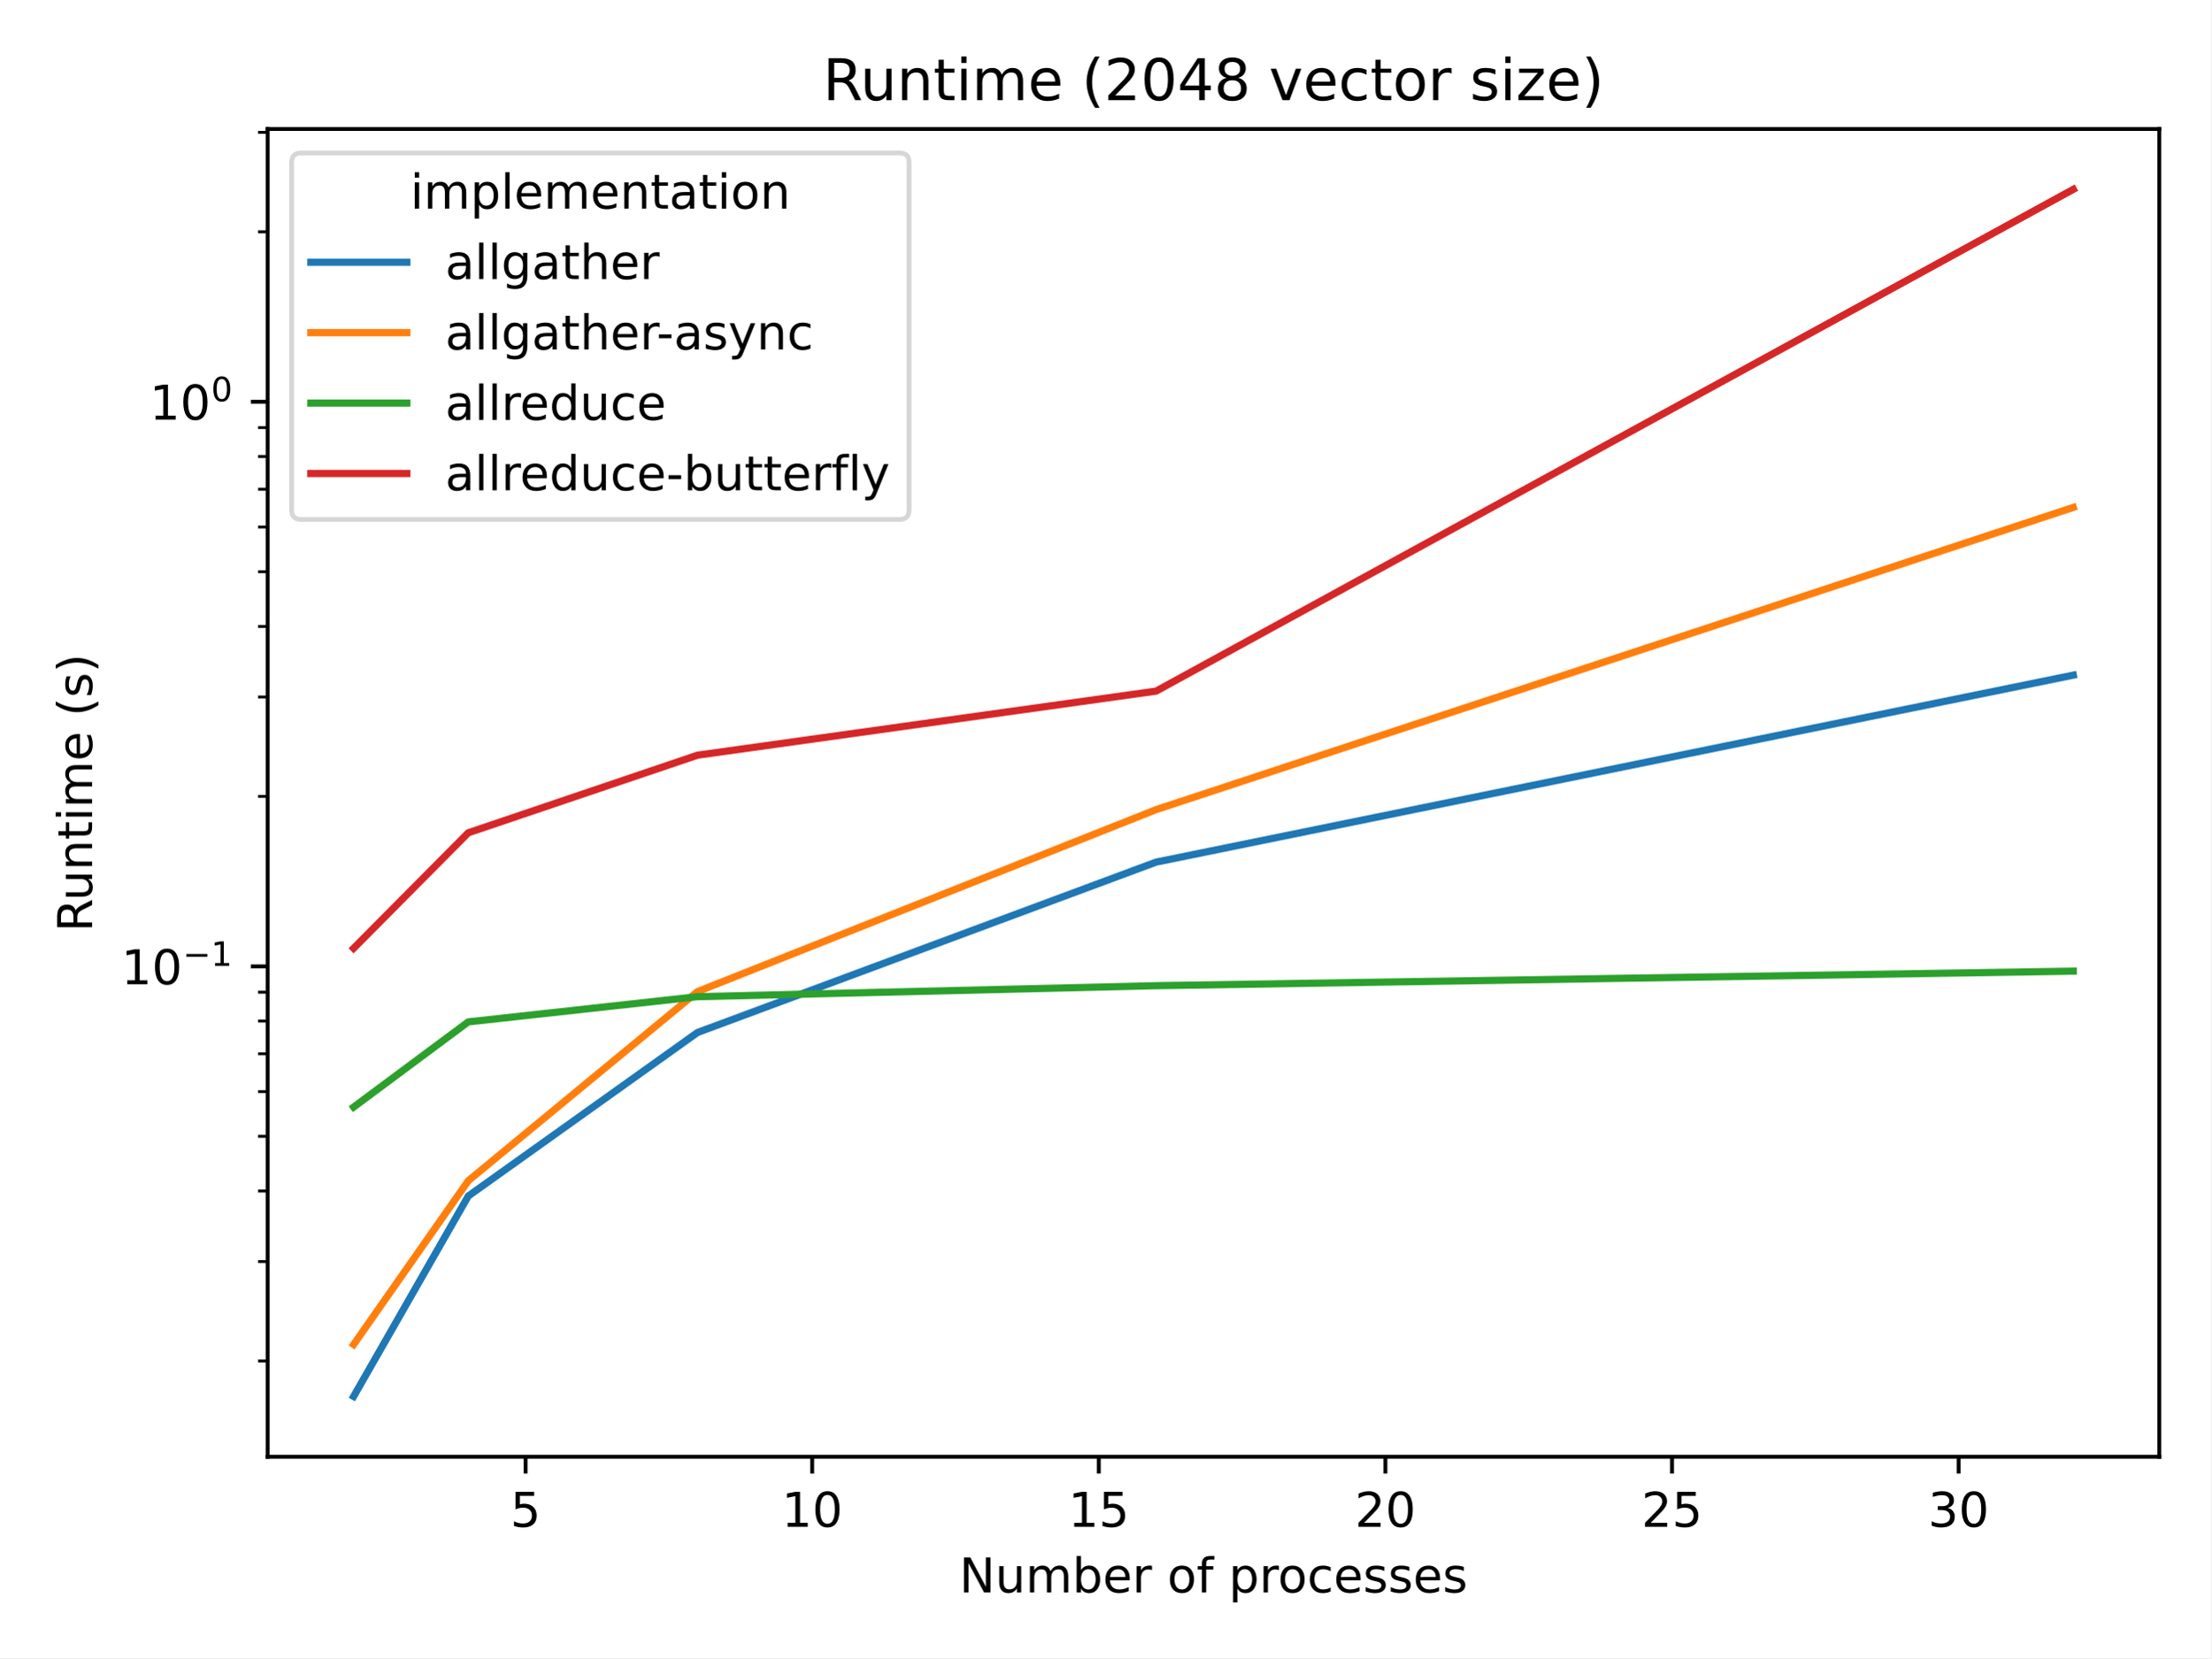
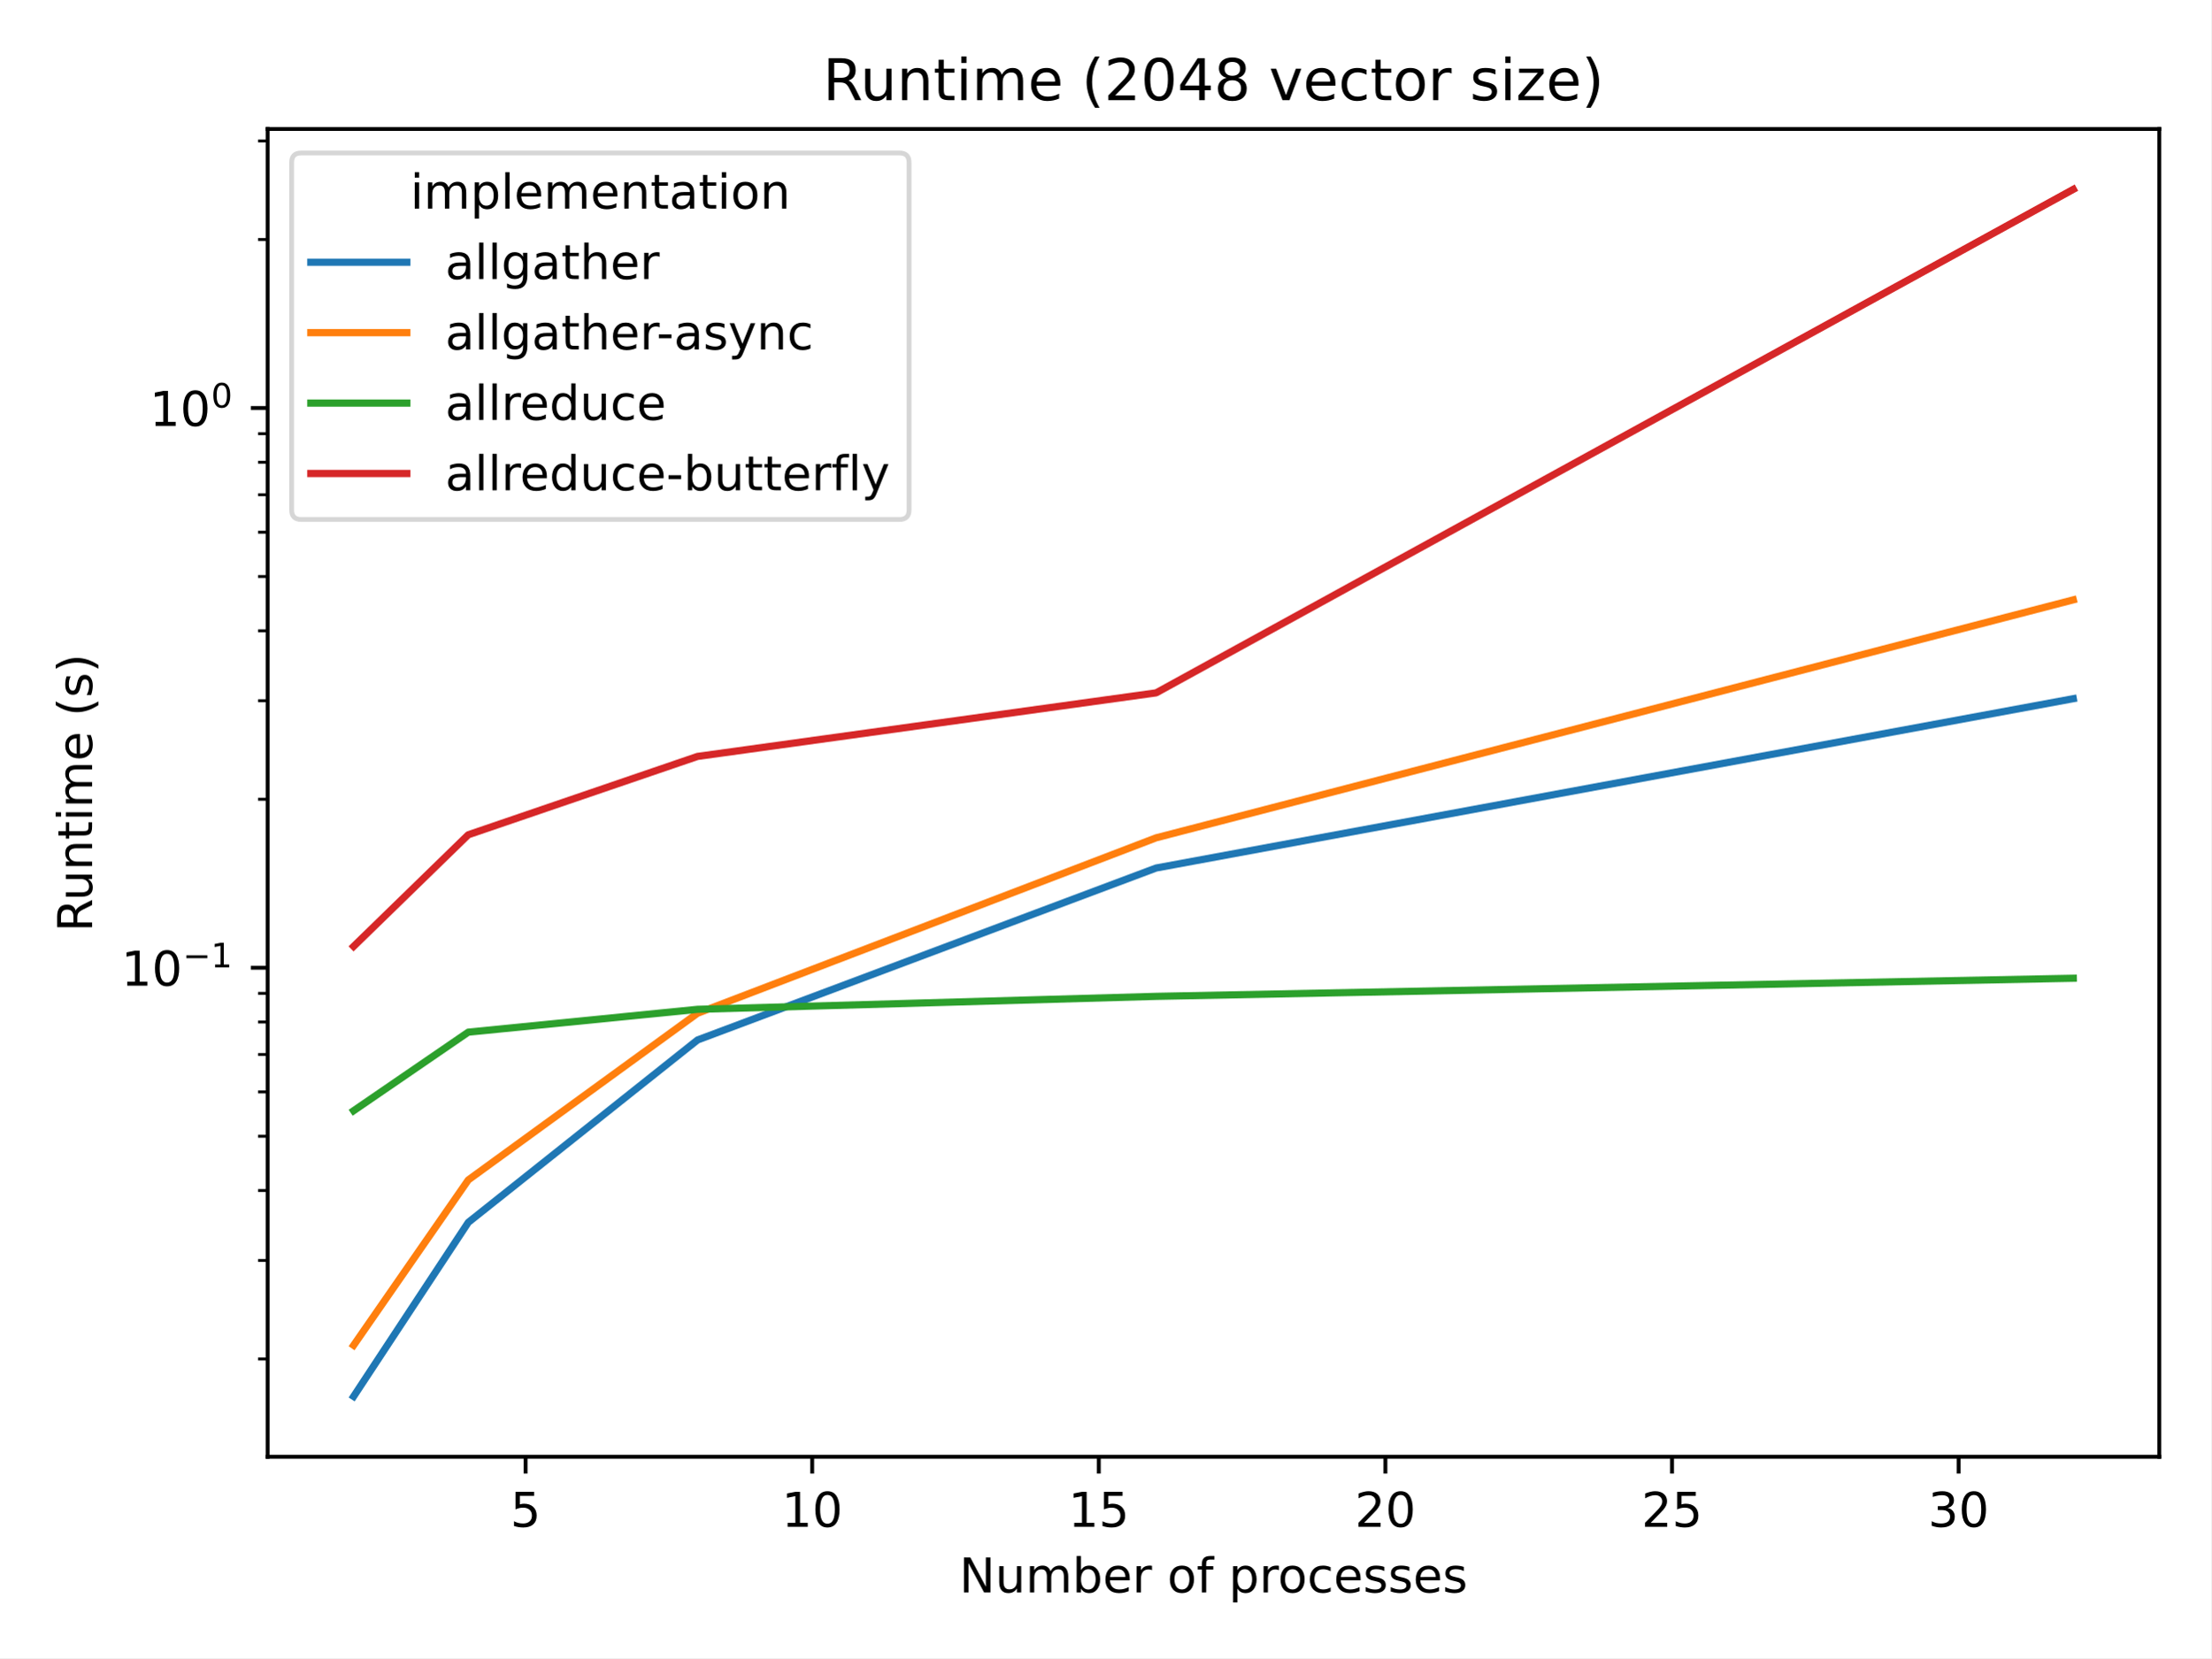
<svg xmlns="http://www.w3.org/2000/svg" xmlns:xlink="http://www.w3.org/1999/xlink" height="345.6pt" version="1.1" viewBox="0 0 460.8 345.6" width="460.8pt">
  <defs>
    <style type="text/css">*{stroke-linecap:butt;stroke-linejoin:round;}</style>
  </defs>
  <g id="figure_1">
    <g id="patch_1">
      <path d="M 0 345.6  L 460.8 345.6  L 460.8 0  L 0 0  z " style="fill:#ffffff;" />
    </g>
    <g id="axes_1">
      <g id="patch_2">
        <path d="M 55.772 303.64  L 450 303.64  L 450 26.88  L 55.772 26.88  z " style="fill:#ffffff;" />
      </g>
      <g id="matplotlib.axis_1">
        <g id="xtick_1">
          <g id="line2d_1">
            <defs>
-               <path d="M 0 0  L 0 3.5  " id="m39474fe42f" style="stroke:#000000;stroke-width:0.8;" />
-             </defs>
-             <g>
-               <use style="stroke:#000000;stroke-width:0.8;" x="109.53" xlink:href="#m39474fe42f" y="303.64" />
+               <path d="M 0 0  L 0 3.5  " id="m8caa2a3f67" style="stroke:#000000;stroke-width:0.8;" />
+             </defs>
+             <g>
+               <use style="stroke:#000000;stroke-width:0.8;" x="109.53" xlink:href="#m8caa2a3f67" y="303.64" />
            </g>
          </g>
          <g id="text_1">
            <g transform="translate(106.3492 318.2384)scale(0.1 -0.1)">
              <defs>
                <path d="M 691 4666  L 3169 4666  L 3169 4134  L 1269 4134  L 1269 2991  Q 1406 3038 1543 3061  Q 1681 3084 1819 3084  Q 2600 3084 3056 2656  Q 3513 2228 3513 1497  Q 3513 744 3044 326  Q 2575 -91 1722 -91  Q 1428 -91 1123 -41  Q 819 9 494 109  L 494 744  Q 775 591 1075 516  Q 1375 441 1709 441  Q 2250 441 2565 725  Q 2881 1009 2881 1497  Q 2881 1984 2565 2268  Q 2250 2553 1709 2553  Q 1456 2553 1204 2497  Q 953 2441 691 2322  L 691 4666  z " id="DejaVuSans-35" transform="scale(0.015625)" />
              </defs>
              <use xlink:href="#DejaVuSans-35" />
            </g>
          </g>
        </g>
        <g id="xtick_2">
          <g id="line2d_2">
            <g>
-               <use style="stroke:#000000;stroke-width:0.8;" x="169.262" xlink:href="#m39474fe42f" y="303.64" />
+               <use style="stroke:#000000;stroke-width:0.8;" x="169.262" xlink:href="#m8caa2a3f67" y="303.64" />
            </g>
          </g>
          <g id="text_2">
            <g transform="translate(162.8994 318.2384)scale(0.1 -0.1)">
              <defs>
                <path d="M 794 531  L 1825 531  L 1825 4091  L 703 3866  L 703 4441  L 1819 4666  L 2450 4666  L 2450 531  L 3481 531  L 3481 0  L 794 0  L 794 531  z " id="DejaVuSans-31" transform="scale(0.015625)" />
                <path d="M 2034 4250  Q 1547 4250 1301 3770  Q 1056 3291 1056 2328  Q 1056 1369 1301 889  Q 1547 409 2034 409  Q 2525 409 2770 889  Q 3016 1369 3016 2328  Q 3016 3291 2770 3770  Q 2525 4250 2034 4250  z M 2034 4750  Q 2819 4750 3233 4129  Q 3647 3509 3647 2328  Q 3647 1150 3233 529  Q 2819 -91 2034 -91  Q 1250 -91 836 529  Q 422 1150 422 2328  Q 422 3509 836 4129  Q 1250 4750 2034 4750  z " id="DejaVuSans-30" transform="scale(0.015625)" />
              </defs>
              <use xlink:href="#DejaVuSans-31" />
              <use x="63.623" xlink:href="#DejaVuSans-30" />
            </g>
          </g>
        </g>
        <g id="xtick_3">
          <g id="line2d_3">
            <g>
-               <use style="stroke:#000000;stroke-width:0.8;" x="228.993" xlink:href="#m39474fe42f" y="303.64" />
+               <use style="stroke:#000000;stroke-width:0.8;" x="228.993" xlink:href="#m8caa2a3f67" y="303.64" />
            </g>
          </g>
          <g id="text_3">
            <g transform="translate(222.6309 318.2384)scale(0.1 -0.1)">
              <use xlink:href="#DejaVuSans-31" />
              <use x="63.623" xlink:href="#DejaVuSans-35" />
            </g>
          </g>
        </g>
        <g id="xtick_4">
          <g id="line2d_4">
            <g>
-               <use style="stroke:#000000;stroke-width:0.8;" x="288.725" xlink:href="#m39474fe42f" y="303.64" />
+               <use style="stroke:#000000;stroke-width:0.8;" x="288.725" xlink:href="#m8caa2a3f67" y="303.64" />
            </g>
          </g>
          <g id="text_4">
            <g transform="translate(282.3624 318.2384)scale(0.1 -0.1)">
              <defs>
                <path d="M 1228 531  L 3431 531  L 3431 0  L 469 0  L 469 531  Q 828 903 1448 1529  Q 2069 2156 2228 2338  Q 2531 2678 2651 2914  Q 2772 3150 2772 3378  Q 2772 3750 2511 3984  Q 2250 4219 1831 4219  Q 1534 4219 1204 4116  Q 875 4013 500 3803  L 500 4441  Q 881 4594 1212 4672  Q 1544 4750 1819 4750  Q 2544 4750 2975 4387  Q 3406 4025 3406 3419  Q 3406 3131 3298 2873  Q 3191 2616 2906 2266  Q 2828 2175 2409 1742  Q 1991 1309 1228 531  z " id="DejaVuSans-32" transform="scale(0.015625)" />
              </defs>
              <use xlink:href="#DejaVuSans-32" />
              <use x="63.623" xlink:href="#DejaVuSans-30" />
            </g>
          </g>
        </g>
        <g id="xtick_5">
          <g id="line2d_5">
            <g>
-               <use style="stroke:#000000;stroke-width:0.8;" x="348.456" xlink:href="#m39474fe42f" y="303.64" />
+               <use style="stroke:#000000;stroke-width:0.8;" x="348.456" xlink:href="#m8caa2a3f67" y="303.64" />
            </g>
          </g>
          <g id="text_5">
            <g transform="translate(342.0939 318.2384)scale(0.1 -0.1)">
              <use xlink:href="#DejaVuSans-32" />
              <use x="63.623" xlink:href="#DejaVuSans-35" />
            </g>
          </g>
        </g>
        <g id="xtick_6">
          <g id="line2d_6">
            <g>
-               <use style="stroke:#000000;stroke-width:0.8;" x="408.188" xlink:href="#m39474fe42f" y="303.64" />
+               <use style="stroke:#000000;stroke-width:0.8;" x="408.188" xlink:href="#m8caa2a3f67" y="303.64" />
            </g>
          </g>
          <g id="text_6">
            <g transform="translate(401.8254 318.2384)scale(0.1 -0.1)">
              <defs>
                <path d="M 2597 2516  Q 3050 2419 3304 2112  Q 3559 1806 3559 1356  Q 3559 666 3084 287  Q 2609 -91 1734 -91  Q 1441 -91 1130 -33  Q 819 25 488 141  L 488 750  Q 750 597 1062 519  Q 1375 441 1716 441  Q 2309 441 2620 675  Q 2931 909 2931 1356  Q 2931 1769 2642 2001  Q 2353 2234 1838 2234  L 1294 2234  L 1294 2753  L 1863 2753  Q 2328 2753 2575 2939  Q 2822 3125 2822 3475  Q 2822 3834 2567 4026  Q 2313 4219 1838 4219  Q 1578 4219 1281 4162  Q 984 4106 628 3988  L 628 4550  Q 988 4650 1302 4700  Q 1616 4750 1894 4750  Q 2613 4750 3031 4423  Q 3450 4097 3450 3541  Q 3450 3153 3228 2886  Q 3006 2619 2597 2516  z " id="DejaVuSans-33" transform="scale(0.015625)" />
              </defs>
              <use xlink:href="#DejaVuSans-33" />
              <use x="63.623" xlink:href="#DejaVuSans-30" />
            </g>
          </g>
        </g>
        <g id="text_7">
          <g transform="translate(199.9095 331.9166)scale(0.1 -0.1)">
            <defs>
              <path d="M 628 4666  L 1478 4666  L 3547 763  L 3547 4666  L 4159 4666  L 4159 0  L 3309 0  L 1241 3903  L 1241 0  L 628 0  L 628 4666  z " id="DejaVuSans-4e" transform="scale(0.015625)" />
              <path d="M 544 1381  L 544 3500  L 1119 3500  L 1119 1403  Q 1119 906 1312 657  Q 1506 409 1894 409  Q 2359 409 2629 706  Q 2900 1003 2900 1516  L 2900 3500  L 3475 3500  L 3475 0  L 2900 0  L 2900 538  Q 2691 219 2414 64  Q 2138 -91 1772 -91  Q 1169 -91 856 284  Q 544 659 544 1381  z M 1991 3584  L 1991 3584  z " id="DejaVuSans-75" transform="scale(0.015625)" />
              <path d="M 3328 2828  Q 3544 3216 3844 3400  Q 4144 3584 4550 3584  Q 5097 3584 5394 3201  Q 5691 2819 5691 2113  L 5691 0  L 5113 0  L 5113 2094  Q 5113 2597 4934 2840  Q 4756 3084 4391 3084  Q 3944 3084 3684 2787  Q 3425 2491 3425 1978  L 3425 0  L 2847 0  L 2847 2094  Q 2847 2600 2669 2842  Q 2491 3084 2119 3084  Q 1678 3084 1418 2786  Q 1159 2488 1159 1978  L 1159 0  L 581 0  L 581 3500  L 1159 3500  L 1159 2956  Q 1356 3278 1631 3431  Q 1906 3584 2284 3584  Q 2666 3584 2933 3390  Q 3200 3197 3328 2828  z " id="DejaVuSans-6d" transform="scale(0.015625)" />
              <path d="M 3116 1747  Q 3116 2381 2855 2742  Q 2594 3103 2138 3103  Q 1681 3103 1420 2742  Q 1159 2381 1159 1747  Q 1159 1113 1420 752  Q 1681 391 2138 391  Q 2594 391 2855 752  Q 3116 1113 3116 1747  z M 1159 2969  Q 1341 3281 1617 3432  Q 1894 3584 2278 3584  Q 2916 3584 3314 3078  Q 3713 2572 3713 1747  Q 3713 922 3314 415  Q 2916 -91 2278 -91  Q 1894 -91 1617 61  Q 1341 213 1159 525  L 1159 0  L 581 0  L 581 4863  L 1159 4863  L 1159 2969  z " id="DejaVuSans-62" transform="scale(0.015625)" />
              <path d="M 3597 1894  L 3597 1613  L 953 1613  Q 991 1019 1311 708  Q 1631 397 2203 397  Q 2534 397 2845 478  Q 3156 559 3463 722  L 3463 178  Q 3153 47 2828 -22  Q 2503 -91 2169 -91  Q 1331 -91 842 396  Q 353 884 353 1716  Q 353 2575 817 3079  Q 1281 3584 2069 3584  Q 2775 3584 3186 3129  Q 3597 2675 3597 1894  z M 3022 2063  Q 3016 2534 2758 2815  Q 2500 3097 2075 3097  Q 1594 3097 1305 2825  Q 1016 2553 972 2059  L 3022 2063  z " id="DejaVuSans-65" transform="scale(0.015625)" />
              <path d="M 2631 2963  Q 2534 3019 2420 3045  Q 2306 3072 2169 3072  Q 1681 3072 1420 2755  Q 1159 2438 1159 1844  L 1159 0  L 581 0  L 581 3500  L 1159 3500  L 1159 2956  Q 1341 3275 1631 3429  Q 1922 3584 2338 3584  Q 2397 3584 2469 3576  Q 2541 3569 2628 3553  L 2631 2963  z " id="DejaVuSans-72" transform="scale(0.015625)" />
              <path id="DejaVuSans-20" transform="scale(0.015625)" />
              <path d="M 1959 3097  Q 1497 3097 1228 2736  Q 959 2375 959 1747  Q 959 1119 1226 758  Q 1494 397 1959 397  Q 2419 397 2687 759  Q 2956 1122 2956 1747  Q 2956 2369 2687 2733  Q 2419 3097 1959 3097  z M 1959 3584  Q 2709 3584 3137 3096  Q 3566 2609 3566 1747  Q 3566 888 3137 398  Q 2709 -91 1959 -91  Q 1206 -91 779 398  Q 353 888 353 1747  Q 353 2609 779 3096  Q 1206 3584 1959 3584  z " id="DejaVuSans-6f" transform="scale(0.015625)" />
              <path d="M 2375 4863  L 2375 4384  L 1825 4384  Q 1516 4384 1395 4259  Q 1275 4134 1275 3809  L 1275 3500  L 2222 3500  L 2222 3053  L 1275 3053  L 1275 0  L 697 0  L 697 3053  L 147 3053  L 147 3500  L 697 3500  L 697 3744  Q 697 4328 969 4595  Q 1241 4863 1831 4863  L 2375 4863  z " id="DejaVuSans-66" transform="scale(0.015625)" />
              <path d="M 1159 525  L 1159 -1331  L 581 -1331  L 581 3500  L 1159 3500  L 1159 2969  Q 1341 3281 1617 3432  Q 1894 3584 2278 3584  Q 2916 3584 3314 3078  Q 3713 2572 3713 1747  Q 3713 922 3314 415  Q 2916 -91 2278 -91  Q 1894 -91 1617 61  Q 1341 213 1159 525  z M 3116 1747  Q 3116 2381 2855 2742  Q 2594 3103 2138 3103  Q 1681 3103 1420 2742  Q 1159 2381 1159 1747  Q 1159 1113 1420 752  Q 1681 391 2138 391  Q 2594 391 2855 752  Q 3116 1113 3116 1747  z " id="DejaVuSans-70" transform="scale(0.015625)" />
              <path d="M 3122 3366  L 3122 2828  Q 2878 2963 2633 3030  Q 2388 3097 2138 3097  Q 1578 3097 1268 2742  Q 959 2388 959 1747  Q 959 1106 1268 751  Q 1578 397 2138 397  Q 2388 397 2633 464  Q 2878 531 3122 666  L 3122 134  Q 2881 22 2623 -34  Q 2366 -91 2075 -91  Q 1284 -91 818 406  Q 353 903 353 1747  Q 353 2603 823 3093  Q 1294 3584 2113 3584  Q 2378 3584 2631 3529  Q 2884 3475 3122 3366  z " id="DejaVuSans-63" transform="scale(0.015625)" />
              <path d="M 2834 3397  L 2834 2853  Q 2591 2978 2328 3040  Q 2066 3103 1784 3103  Q 1356 3103 1142 2972  Q 928 2841 928 2578  Q 928 2378 1081 2264  Q 1234 2150 1697 2047  L 1894 2003  Q 2506 1872 2764 1633  Q 3022 1394 3022 966  Q 3022 478 2636 193  Q 2250 -91 1575 -91  Q 1294 -91 989 -36  Q 684 19 347 128  L 347 722  Q 666 556 975 473  Q 1284 391 1588 391  Q 1994 391 2212 530  Q 2431 669 2431 922  Q 2431 1156 2273 1281  Q 2116 1406 1581 1522  L 1381 1569  Q 847 1681 609 1914  Q 372 2147 372 2553  Q 372 3047 722 3315  Q 1072 3584 1716 3584  Q 2034 3584 2315 3537  Q 2597 3491 2834 3397  z " id="DejaVuSans-73" transform="scale(0.015625)" />
            </defs>
            <use xlink:href="#DejaVuSans-4e" />
            <use x="74.805" xlink:href="#DejaVuSans-75" />
            <use x="138.184" xlink:href="#DejaVuSans-6d" />
            <use x="235.596" xlink:href="#DejaVuSans-62" />
            <use x="299.072" xlink:href="#DejaVuSans-65" />
            <use x="360.596" xlink:href="#DejaVuSans-72" />
            <use x="401.709" xlink:href="#DejaVuSans-20" />
            <use x="433.496" xlink:href="#DejaVuSans-6f" />
            <use x="494.678" xlink:href="#DejaVuSans-66" />
            <use x="529.883" xlink:href="#DejaVuSans-20" />
            <use x="561.67" xlink:href="#DejaVuSans-70" />
            <use x="625.146" xlink:href="#DejaVuSans-72" />
            <use x="664.01" xlink:href="#DejaVuSans-6f" />
            <use x="725.191" xlink:href="#DejaVuSans-63" />
            <use x="780.172" xlink:href="#DejaVuSans-65" />
            <use x="841.695" xlink:href="#DejaVuSans-73" />
            <use x="893.795" xlink:href="#DejaVuSans-73" />
            <use x="945.895" xlink:href="#DejaVuSans-65" />
            <use x="1007.418" xlink:href="#DejaVuSans-73" />
          </g>
        </g>
      </g>
      <g id="matplotlib.axis_2">
        <g id="ytick_1">
          <g id="line2d_7">
            <defs>
-               <path d="M 0 0  L -3.5 0  " id="mdeffd669ba" style="stroke:#000000;stroke-width:0.8;" />
-             </defs>
-             <g>
-               <use style="stroke:#000000;stroke-width:0.8;" x="55.772" xlink:href="#mdeffd669ba" y="201.418" />
+               <path d="M 0 0  L -3.5 0  " id="m6b60b05439" style="stroke:#000000;stroke-width:0.8;" />
+             </defs>
+             <g>
+               <use style="stroke:#000000;stroke-width:0.8;" x="55.772" xlink:href="#m6b60b05439" y="201.713" />
            </g>
          </g>
          <g id="text_8">
-             <g transform="translate(25.27205 205.2174)scale(0.1 -0.1)">
+             <g transform="translate(25.27205 205.5121)scale(0.1 -0.1)">
              <defs>
                <path d="M 678 2272  L 4684 2272  L 4684 1741  L 678 1741  L 678 2272  z " id="DejaVuSans-2212" transform="scale(0.015625)" />
              </defs>
              <use transform="translate(0 0.684375)" xlink:href="#DejaVuSans-31" />
              <use transform="translate(63.62305 0.684375)" xlink:href="#DejaVuSans-30" />
              <use transform="translate(128.2031 38.96563)scale(0.7)" xlink:href="#DejaVuSans-2212" />
              <use transform="translate(186.8555 38.96563)scale(0.7)" xlink:href="#DejaVuSans-31" />
            </g>
          </g>
        </g>
        <g id="ytick_2">
          <g id="line2d_8">
            <g>
-               <use style="stroke:#000000;stroke-width:0.8;" x="55.772" xlink:href="#mdeffd669ba" y="83.734" />
+               <use style="stroke:#000000;stroke-width:0.8;" x="55.772" xlink:href="#m6b60b05439" y="85.043" />
            </g>
          </g>
          <g id="text_9">
-             <g transform="translate(31.17205 87.53293)scale(0.1 -0.1)">
+             <g transform="translate(31.17205 88.84225)scale(0.1 -0.1)">
              <use transform="translate(0 0.765625)" xlink:href="#DejaVuSans-31" />
              <use transform="translate(63.62305 0.765625)" xlink:href="#DejaVuSans-30" />
              <use transform="translate(128.2031 39.04688)scale(0.7)" xlink:href="#DejaVuSans-30" />
            </g>
          </g>
        </g>
        <g id="ytick_3">
          <g id="line2d_9">
            <defs>
-               <path d="M 0 0  L -2 0  " id="m5ac4a101d3" style="stroke:#000000;stroke-width:0.6;" />
-             </defs>
-             <g>
-               <use style="stroke:#000000;stroke-width:0.6;" x="55.772" xlink:href="#m5ac4a101d3" y="283.676" />
+               <path d="M 0 0  L -2 0  " id="m9fca8efe2c" style="stroke:#000000;stroke-width:0.6;" />
+             </defs>
+             <g>
+               <use style="stroke:#000000;stroke-width:0.6;" x="55.772" xlink:href="#m9fca8efe2c" y="283.262" />
            </g>
          </g>
        </g>
        <g id="ytick_4">
          <g id="line2d_10">
            <g>
-               <use style="stroke:#000000;stroke-width:0.6;" x="55.772" xlink:href="#m5ac4a101d3" y="262.953" />
+               <use style="stroke:#000000;stroke-width:0.6;" x="55.772" xlink:href="#m9fca8efe2c" y="262.717" />
            </g>
          </g>
        </g>
        <g id="ytick_5">
          <g id="line2d_11">
            <g>
-               <use style="stroke:#000000;stroke-width:0.6;" x="55.772" xlink:href="#m5ac4a101d3" y="248.25" />
+               <use style="stroke:#000000;stroke-width:0.6;" x="55.772" xlink:href="#m9fca8efe2c" y="248.14" />
            </g>
          </g>
        </g>
        <g id="ytick_6">
          <g id="line2d_12">
            <g>
-               <use style="stroke:#000000;stroke-width:0.6;" x="55.772" xlink:href="#m5ac4a101d3" y="236.845" />
+               <use style="stroke:#000000;stroke-width:0.6;" x="55.772" xlink:href="#m9fca8efe2c" y="236.834" />
            </g>
          </g>
        </g>
        <g id="ytick_7">
          <g id="line2d_13">
            <g>
-               <use style="stroke:#000000;stroke-width:0.6;" x="55.772" xlink:href="#m5ac4a101d3" y="227.526" />
+               <use style="stroke:#000000;stroke-width:0.6;" x="55.772" xlink:href="#m9fca8efe2c" y="227.596" />
            </g>
          </g>
        </g>
        <g id="ytick_8">
          <g id="line2d_14">
            <g>
-               <use style="stroke:#000000;stroke-width:0.6;" x="55.772" xlink:href="#m5ac4a101d3" y="219.648" />
+               <use style="stroke:#000000;stroke-width:0.6;" x="55.772" xlink:href="#m9fca8efe2c" y="219.785" />
            </g>
          </g>
        </g>
        <g id="ytick_9">
          <g id="line2d_15">
            <g>
-               <use style="stroke:#000000;stroke-width:0.6;" x="55.772" xlink:href="#m5ac4a101d3" y="212.823" />
+               <use style="stroke:#000000;stroke-width:0.6;" x="55.772" xlink:href="#m9fca8efe2c" y="213.019" />
            </g>
          </g>
        </g>
        <g id="ytick_10">
          <g id="line2d_16">
            <g>
-               <use style="stroke:#000000;stroke-width:0.6;" x="55.772" xlink:href="#m5ac4a101d3" y="206.803" />
+               <use style="stroke:#000000;stroke-width:0.6;" x="55.772" xlink:href="#m9fca8efe2c" y="207.051" />
            </g>
          </g>
        </g>
        <g id="ytick_11">
          <g id="line2d_17">
            <g>
-               <use style="stroke:#000000;stroke-width:0.6;" x="55.772" xlink:href="#m5ac4a101d3" y="165.992" />
+               <use style="stroke:#000000;stroke-width:0.6;" x="55.772" xlink:href="#m9fca8efe2c" y="166.592" />
            </g>
          </g>
        </g>
        <g id="ytick_12">
          <g id="line2d_18">
            <g>
-               <use style="stroke:#000000;stroke-width:0.6;" x="55.772" xlink:href="#m5ac4a101d3" y="145.268" />
+               <use style="stroke:#000000;stroke-width:0.6;" x="55.772" xlink:href="#m9fca8efe2c" y="146.047" />
            </g>
          </g>
        </g>
        <g id="ytick_13">
          <g id="line2d_19">
            <g>
-               <use style="stroke:#000000;stroke-width:0.6;" x="55.772" xlink:href="#m5ac4a101d3" y="130.565" />
+               <use style="stroke:#000000;stroke-width:0.6;" x="55.772" xlink:href="#m9fca8efe2c" y="131.471" />
            </g>
          </g>
        </g>
        <g id="ytick_14">
          <g id="line2d_20">
            <g>
-               <use style="stroke:#000000;stroke-width:0.6;" x="55.772" xlink:href="#m5ac4a101d3" y="119.16" />
+               <use style="stroke:#000000;stroke-width:0.6;" x="55.772" xlink:href="#m9fca8efe2c" y="120.164" />
            </g>
          </g>
        </g>
        <g id="ytick_15">
          <g id="line2d_21">
            <g>
-               <use style="stroke:#000000;stroke-width:0.6;" x="55.772" xlink:href="#m5ac4a101d3" y="109.842" />
+               <use style="stroke:#000000;stroke-width:0.6;" x="55.772" xlink:href="#m9fca8efe2c" y="110.926" />
            </g>
          </g>
        </g>
        <g id="ytick_16">
          <g id="line2d_22">
            <g>
-               <use style="stroke:#000000;stroke-width:0.6;" x="55.772" xlink:href="#m5ac4a101d3" y="101.963" />
+               <use style="stroke:#000000;stroke-width:0.6;" x="55.772" xlink:href="#m9fca8efe2c" y="103.115" />
            </g>
          </g>
        </g>
        <g id="ytick_17">
          <g id="line2d_23">
            <g>
-               <use style="stroke:#000000;stroke-width:0.6;" x="55.772" xlink:href="#m5ac4a101d3" y="95.139" />
+               <use style="stroke:#000000;stroke-width:0.6;" x="55.772" xlink:href="#m9fca8efe2c" y="96.35" />
            </g>
          </g>
        </g>
        <g id="ytick_18">
          <g id="line2d_24">
            <g>
-               <use style="stroke:#000000;stroke-width:0.6;" x="55.772" xlink:href="#m5ac4a101d3" y="89.119" />
+               <use style="stroke:#000000;stroke-width:0.6;" x="55.772" xlink:href="#m9fca8efe2c" y="90.382" />
            </g>
          </g>
        </g>
        <g id="ytick_19">
          <g id="line2d_25">
            <g>
-               <use style="stroke:#000000;stroke-width:0.6;" x="55.772" xlink:href="#m5ac4a101d3" y="48.307" />
+               <use style="stroke:#000000;stroke-width:0.6;" x="55.772" xlink:href="#m9fca8efe2c" y="49.922" />
            </g>
          </g>
        </g>
        <g id="ytick_20">
          <g id="line2d_26">
            <g>
-               <use style="stroke:#000000;stroke-width:0.6;" x="55.772" xlink:href="#m5ac4a101d3" y="27.584" />
+               <use style="stroke:#000000;stroke-width:0.6;" x="55.772" xlink:href="#m9fca8efe2c" y="29.377" />
            </g>
          </g>
        </g>
        <g id="text_10">
          <g transform="translate(19.19237 194.2381)rotate(-90)scale(0.1 -0.1)">
            <defs>
              <path d="M 2841 2188  Q 3044 2119 3236 1894  Q 3428 1669 3622 1275  L 4263 0  L 3584 0  L 2988 1197  Q 2756 1666 2539 1819  Q 2322 1972 1947 1972  L 1259 1972  L 1259 0  L 628 0  L 628 4666  L 2053 4666  Q 2853 4666 3247 4331  Q 3641 3997 3641 3322  Q 3641 2881 3436 2590  Q 3231 2300 2841 2188  z M 1259 4147  L 1259 2491  L 2053 2491  Q 2509 2491 2742 2702  Q 2975 2913 2975 3322  Q 2975 3731 2742 3939  Q 2509 4147 2053 4147  L 1259 4147  z " id="DejaVuSans-52" transform="scale(0.015625)" />
              <path d="M 3513 2113  L 3513 0  L 2938 0  L 2938 2094  Q 2938 2591 2744 2837  Q 2550 3084 2163 3084  Q 1697 3084 1428 2787  Q 1159 2491 1159 1978  L 1159 0  L 581 0  L 581 3500  L 1159 3500  L 1159 2956  Q 1366 3272 1645 3428  Q 1925 3584 2291 3584  Q 2894 3584 3203 3211  Q 3513 2838 3513 2113  z " id="DejaVuSans-6e" transform="scale(0.015625)" />
              <path d="M 1172 4494  L 1172 3500  L 2356 3500  L 2356 3053  L 1172 3053  L 1172 1153  Q 1172 725 1289 603  Q 1406 481 1766 481  L 2356 481  L 2356 0  L 1766 0  Q 1100 0 847 248  Q 594 497 594 1153  L 594 3053  L 172 3053  L 172 3500  L 594 3500  L 594 4494  L 1172 4494  z " id="DejaVuSans-74" transform="scale(0.015625)" />
              <path d="M 603 3500  L 1178 3500  L 1178 0  L 603 0  L 603 3500  z M 603 4863  L 1178 4863  L 1178 4134  L 603 4134  L 603 4863  z " id="DejaVuSans-69" transform="scale(0.015625)" />
              <path d="M 1984 4856  Q 1566 4138 1362 3434  Q 1159 2731 1159 2009  Q 1159 1288 1364 580  Q 1569 -128 1984 -844  L 1484 -844  Q 1016 -109 783 600  Q 550 1309 550 2009  Q 550 2706 781 3412  Q 1013 4119 1484 4856  L 1984 4856  z " id="DejaVuSans-28" transform="scale(0.015625)" />
              <path d="M 513 4856  L 1013 4856  Q 1481 4119 1714 3412  Q 1947 2706 1947 2009  Q 1947 1309 1714 600  Q 1481 -109 1013 -844  L 513 -844  Q 928 -128 1133 580  Q 1338 1288 1338 2009  Q 1338 2731 1133 3434  Q 928 4138 513 4856  z " id="DejaVuSans-29" transform="scale(0.015625)" />
            </defs>
            <use xlink:href="#DejaVuSans-52" />
            <use x="64.982" xlink:href="#DejaVuSans-75" />
            <use x="128.361" xlink:href="#DejaVuSans-6e" />
            <use x="191.74" xlink:href="#DejaVuSans-74" />
            <use x="230.949" xlink:href="#DejaVuSans-69" />
            <use x="258.732" xlink:href="#DejaVuSans-6d" />
            <use x="356.145" xlink:href="#DejaVuSans-65" />
            <use x="417.668" xlink:href="#DejaVuSans-20" />
            <use x="449.455" xlink:href="#DejaVuSans-28" />
            <use x="488.469" xlink:href="#DejaVuSans-73" />
            <use x="540.568" xlink:href="#DejaVuSans-29" />
          </g>
        </g>
      </g>
      <g id="line2d_27">
-         <path clip-path="url(#p37a84dd49c)" d="M 73.692 291.06  L 97.584 249.297  L 145.369 215.202  L 240.94 179.689  L 432.081 140.715  " style="fill:none;stroke:#1f77b4;stroke-linecap:square;stroke-width:1.5;" />
+         <path clip-path="url(#p88daa34d9a)" d="M 73.692 291.06  L 97.584 254.788  L 145.369 216.764  L 240.94 180.92  L 432.081 145.623  " style="fill:none;stroke:#1f77b4;stroke-linecap:square;stroke-width:1.5;" />
      </g>
      <g id="line2d_28">
-         <path clip-path="url(#p37a84dd49c)" d="M 73.692 280.244  L 97.584 246.11  L 145.369 206.678  L 240.94 168.748  L 432.081 105.756  " style="fill:none;stroke:#ff7f0e;stroke-linecap:square;stroke-width:1.5;" />
+         <path clip-path="url(#p88daa34d9a)" d="M 73.692 280.402  L 97.584 245.944  L 145.369 211.191  L 240.94 174.626  L 432.081 125.022  " style="fill:none;stroke:#ff7f0e;stroke-linecap:square;stroke-width:1.5;" />
      </g>
      <g id="line2d_29">
-         <path clip-path="url(#p37a84dd49c)" d="M 73.692 230.752  L 97.584 212.994  L 145.369 207.74  L 240.94 205.449  L 432.081 202.416  " style="fill:none;stroke:#2ca02c;stroke-linecap:square;stroke-width:1.5;" />
+         <path clip-path="url(#p88daa34d9a)" d="M 73.692 231.51  L 97.584 215.137  L 145.369 210.376  L 240.94 207.672  L 432.081 203.898  " style="fill:none;stroke:#2ca02c;stroke-linecap:square;stroke-width:1.5;" />
      </g>
      <g id="line2d_30">
-         <path clip-path="url(#p37a84dd49c)" d="M 73.692 197.654  L 97.584 173.579  L 145.369 157.401  L 240.94 144.045  L 432.081 39.46  " style="fill:none;stroke:#d62728;stroke-linecap:square;stroke-width:1.5;" />
+         <path clip-path="url(#p88daa34d9a)" d="M 73.692 197.255  L 97.584 173.993  L 145.369 157.66  L 240.94 144.412  L 432.081 39.46  " style="fill:none;stroke:#d62728;stroke-linecap:square;stroke-width:1.5;" />
      </g>
      <g id="patch_3">
        <path d="M 55.772 303.64  L 55.772 26.88  " style="fill:none;stroke:#000000;stroke-linecap:square;stroke-linejoin:miter;stroke-width:0.8;" />
      </g>
      <g id="patch_4">
        <path d="M 450 303.64  L 450 26.88  " style="fill:none;stroke:#000000;stroke-linecap:square;stroke-linejoin:miter;stroke-width:0.8;" />
      </g>
      <g id="patch_5">
        <path d="M 55.772 303.64  L 450 303.64  " style="fill:none;stroke:#000000;stroke-linecap:square;stroke-linejoin:miter;stroke-width:0.8;" />
      </g>
      <g id="patch_6">
        <path d="M 55.772 26.88  L 450 26.88  " style="fill:none;stroke:#000000;stroke-linecap:square;stroke-linejoin:miter;stroke-width:0.8;" />
      </g>
      <g id="text_11">
        <g transform="translate(171.4885 20.88)scale(0.12 -0.12)">
          <defs>
            <path d="M 2419 4116  L 825 1625  L 2419 1625  L 2419 4116  z M 2253 4666  L 3047 4666  L 3047 1625  L 3713 1625  L 3713 1100  L 3047 1100  L 3047 0  L 2419 0  L 2419 1100  L 313 1100  L 313 1709  L 2253 4666  z " id="DejaVuSans-34" transform="scale(0.015625)" />
            <path d="M 2034 2216  Q 1584 2216 1326 1975  Q 1069 1734 1069 1313  Q 1069 891 1326 650  Q 1584 409 2034 409  Q 2484 409 2743 651  Q 3003 894 3003 1313  Q 3003 1734 2745 1975  Q 2488 2216 2034 2216  z M 1403 2484  Q 997 2584 770 2862  Q 544 3141 544 3541  Q 544 4100 942 4425  Q 1341 4750 2034 4750  Q 2731 4750 3128 4425  Q 3525 4100 3525 3541  Q 3525 3141 3298 2862  Q 3072 2584 2669 2484  Q 3125 2378 3379 2068  Q 3634 1759 3634 1313  Q 3634 634 3220 271  Q 2806 -91 2034 -91  Q 1263 -91 848 271  Q 434 634 434 1313  Q 434 1759 690 2068  Q 947 2378 1403 2484  z M 1172 3481  Q 1172 3119 1398 2916  Q 1625 2713 2034 2713  Q 2441 2713 2670 2916  Q 2900 3119 2900 3481  Q 2900 3844 2670 4047  Q 2441 4250 2034 4250  Q 1625 4250 1398 4047  Q 1172 3844 1172 3481  z " id="DejaVuSans-38" transform="scale(0.015625)" />
            <path d="M 191 3500  L 800 3500  L 1894 563  L 2988 3500  L 3597 3500  L 2284 0  L 1503 0  L 191 3500  z " id="DejaVuSans-76" transform="scale(0.015625)" />
            <path d="M 353 3500  L 3084 3500  L 3084 2975  L 922 459  L 3084 459  L 3084 0  L 275 0  L 275 525  L 2438 3041  L 353 3041  L 353 3500  z " id="DejaVuSans-7a" transform="scale(0.015625)" />
          </defs>
          <use xlink:href="#DejaVuSans-52" />
          <use x="64.982" xlink:href="#DejaVuSans-75" />
          <use x="128.361" xlink:href="#DejaVuSans-6e" />
          <use x="191.74" xlink:href="#DejaVuSans-74" />
          <use x="230.949" xlink:href="#DejaVuSans-69" />
          <use x="258.732" xlink:href="#DejaVuSans-6d" />
          <use x="356.145" xlink:href="#DejaVuSans-65" />
          <use x="417.668" xlink:href="#DejaVuSans-20" />
          <use x="449.455" xlink:href="#DejaVuSans-28" />
          <use x="488.469" xlink:href="#DejaVuSans-32" />
          <use x="552.092" xlink:href="#DejaVuSans-30" />
          <use x="615.715" xlink:href="#DejaVuSans-34" />
          <use x="679.338" xlink:href="#DejaVuSans-38" />
          <use x="742.961" xlink:href="#DejaVuSans-20" />
          <use x="774.748" xlink:href="#DejaVuSans-76" />
          <use x="833.928" xlink:href="#DejaVuSans-65" />
          <use x="895.451" xlink:href="#DejaVuSans-63" />
          <use x="950.432" xlink:href="#DejaVuSans-74" />
          <use x="989.641" xlink:href="#DejaVuSans-6f" />
          <use x="1050.822" xlink:href="#DejaVuSans-72" />
          <use x="1091.936" xlink:href="#DejaVuSans-20" />
          <use x="1123.723" xlink:href="#DejaVuSans-73" />
          <use x="1175.822" xlink:href="#DejaVuSans-69" />
          <use x="1203.605" xlink:href="#DejaVuSans-7a" />
          <use x="1256.096" xlink:href="#DejaVuSans-65" />
          <use x="1317.619" xlink:href="#DejaVuSans-29" />
        </g>
      </g>
      <g id="legend_1">
        <g id="patch_7">
          <path d="M 62.772 108.271  L 187.449 108.271  Q 189.449 108.271 189.449 106.271  L 189.449 33.88  Q 189.449 31.88 187.449 31.88  L 62.772 31.88  Q 60.772 31.88 60.772 33.88  L 60.772 106.271  Q 60.772 108.271 62.772 108.271  z " style="fill:#ffffff;opacity:0.8;stroke:#cccccc;stroke-linejoin:miter;" />
        </g>
        <g id="text_12">
          <g transform="translate(85.49393 43.47844)scale(0.1 -0.1)">
            <defs>
              <path d="M 603 4863  L 1178 4863  L 1178 0  L 603 0  L 603 4863  z " id="DejaVuSans-6c" transform="scale(0.015625)" />
              <path d="M 2194 1759  Q 1497 1759 1228 1600  Q 959 1441 959 1056  Q 959 750 1161 570  Q 1363 391 1709 391  Q 2188 391 2477 730  Q 2766 1069 2766 1631  L 2766 1759  L 2194 1759  z M 3341 1997  L 3341 0  L 2766 0  L 2766 531  Q 2569 213 2275 61  Q 1981 -91 1556 -91  Q 1019 -91 701 211  Q 384 513 384 1019  Q 384 1609 779 1909  Q 1175 2209 1959 2209  L 2766 2209  L 2766 2266  Q 2766 2663 2505 2880  Q 2244 3097 1772 3097  Q 1472 3097 1187 3025  Q 903 2953 641 2809  L 641 3341  Q 956 3463 1253 3523  Q 1550 3584 1831 3584  Q 2591 3584 2966 3190  Q 3341 2797 3341 1997  z " id="DejaVuSans-61" transform="scale(0.015625)" />
            </defs>
            <use xlink:href="#DejaVuSans-69" />
            <use x="27.783" xlink:href="#DejaVuSans-6d" />
            <use x="125.195" xlink:href="#DejaVuSans-70" />
            <use x="188.672" xlink:href="#DejaVuSans-6c" />
            <use x="216.455" xlink:href="#DejaVuSans-65" />
            <use x="277.979" xlink:href="#DejaVuSans-6d" />
            <use x="375.391" xlink:href="#DejaVuSans-65" />
            <use x="436.914" xlink:href="#DejaVuSans-6e" />
            <use x="500.293" xlink:href="#DejaVuSans-74" />
            <use x="539.502" xlink:href="#DejaVuSans-61" />
            <use x="600.781" xlink:href="#DejaVuSans-74" />
            <use x="639.99" xlink:href="#DejaVuSans-69" />
            <use x="667.773" xlink:href="#DejaVuSans-6f" />
            <use x="728.955" xlink:href="#DejaVuSans-6e" />
          </g>
        </g>
        <g id="line2d_31">
          <path d="M 64.772 54.657  L 84.772 54.657  " style="fill:none;stroke:#1f77b4;stroke-linecap:square;stroke-width:1.5;" />
        </g>
        <g id="line2d_32" />
        <g id="text_13">
          <g transform="translate(92.77205 58.15656)scale(0.1 -0.1)">
            <defs>
              <path d="M 2906 1791  Q 2906 2416 2648 2759  Q 2391 3103 1925 3103  Q 1463 3103 1205 2759  Q 947 2416 947 1791  Q 947 1169 1205 825  Q 1463 481 1925 481  Q 2391 481 2648 825  Q 2906 1169 2906 1791  z M 3481 434  Q 3481 -459 3084 -895  Q 2688 -1331 1869 -1331  Q 1566 -1331 1297 -1286  Q 1028 -1241 775 -1147  L 775 -588  Q 1028 -725 1275 -790  Q 1522 -856 1778 -856  Q 2344 -856 2625 -561  Q 2906 -266 2906 331  L 2906 616  Q 2728 306 2450 153  Q 2172 0 1784 0  Q 1141 0 747 490  Q 353 981 353 1791  Q 353 2603 747 3093  Q 1141 3584 1784 3584  Q 2172 3584 2450 3431  Q 2728 3278 2906 2969  L 2906 3500  L 3481 3500  L 3481 434  z " id="DejaVuSans-67" transform="scale(0.015625)" />
              <path d="M 3513 2113  L 3513 0  L 2938 0  L 2938 2094  Q 2938 2591 2744 2837  Q 2550 3084 2163 3084  Q 1697 3084 1428 2787  Q 1159 2491 1159 1978  L 1159 0  L 581 0  L 581 4863  L 1159 4863  L 1159 2956  Q 1366 3272 1645 3428  Q 1925 3584 2291 3584  Q 2894 3584 3203 3211  Q 3513 2838 3513 2113  z " id="DejaVuSans-68" transform="scale(0.015625)" />
            </defs>
            <use xlink:href="#DejaVuSans-61" />
            <use x="61.279" xlink:href="#DejaVuSans-6c" />
            <use x="89.062" xlink:href="#DejaVuSans-6c" />
            <use x="116.846" xlink:href="#DejaVuSans-67" />
            <use x="180.322" xlink:href="#DejaVuSans-61" />
            <use x="241.602" xlink:href="#DejaVuSans-74" />
            <use x="280.811" xlink:href="#DejaVuSans-68" />
            <use x="344.189" xlink:href="#DejaVuSans-65" />
            <use x="405.713" xlink:href="#DejaVuSans-72" />
          </g>
        </g>
        <g id="line2d_33">
          <path d="M 64.772 69.335  L 84.772 69.335  " style="fill:none;stroke:#ff7f0e;stroke-linecap:square;stroke-width:1.5;" />
        </g>
        <g id="line2d_34" />
        <g id="text_14">
          <g transform="translate(92.77205 72.83469)scale(0.1 -0.1)">
            <defs>
              <path d="M 313 2009  L 1997 2009  L 1997 1497  L 313 1497  L 313 2009  z " id="DejaVuSans-2d" transform="scale(0.015625)" />
              <path d="M 2059 -325  Q 1816 -950 1584 -1140  Q 1353 -1331 966 -1331  L 506 -1331  L 506 -850  L 844 -850  Q 1081 -850 1212 -737  Q 1344 -625 1503 -206  L 1606 56  L 191 3500  L 800 3500  L 1894 763  L 2988 3500  L 3597 3500  L 2059 -325  z " id="DejaVuSans-79" transform="scale(0.015625)" />
            </defs>
            <use xlink:href="#DejaVuSans-61" />
            <use x="61.279" xlink:href="#DejaVuSans-6c" />
            <use x="89.062" xlink:href="#DejaVuSans-6c" />
            <use x="116.846" xlink:href="#DejaVuSans-67" />
            <use x="180.322" xlink:href="#DejaVuSans-61" />
            <use x="241.602" xlink:href="#DejaVuSans-74" />
            <use x="280.811" xlink:href="#DejaVuSans-68" />
            <use x="344.189" xlink:href="#DejaVuSans-65" />
            <use x="405.713" xlink:href="#DejaVuSans-72" />
            <use x="440.451" xlink:href="#DejaVuSans-2d" />
            <use x="476.535" xlink:href="#DejaVuSans-61" />
            <use x="537.814" xlink:href="#DejaVuSans-73" />
            <use x="589.914" xlink:href="#DejaVuSans-79" />
            <use x="649.094" xlink:href="#DejaVuSans-6e" />
            <use x="712.473" xlink:href="#DejaVuSans-63" />
          </g>
        </g>
        <g id="line2d_35">
          <path d="M 64.772 84.013  L 84.772 84.013  " style="fill:none;stroke:#2ca02c;stroke-linecap:square;stroke-width:1.5;" />
        </g>
        <g id="line2d_36" />
        <g id="text_15">
          <g transform="translate(92.77205 87.51281)scale(0.1 -0.1)">
            <defs>
              <path d="M 2906 2969  L 2906 4863  L 3481 4863  L 3481 0  L 2906 0  L 2906 525  Q 2725 213 2448 61  Q 2172 -91 1784 -91  Q 1150 -91 751 415  Q 353 922 353 1747  Q 353 2572 751 3078  Q 1150 3584 1784 3584  Q 2172 3584 2448 3432  Q 2725 3281 2906 2969  z M 947 1747  Q 947 1113 1208 752  Q 1469 391 1925 391  Q 2381 391 2643 752  Q 2906 1113 2906 1747  Q 2906 2381 2643 2742  Q 2381 3103 1925 3103  Q 1469 3103 1208 2742  Q 947 2381 947 1747  z " id="DejaVuSans-64" transform="scale(0.015625)" />
            </defs>
            <use xlink:href="#DejaVuSans-61" />
            <use x="61.279" xlink:href="#DejaVuSans-6c" />
            <use x="89.062" xlink:href="#DejaVuSans-6c" />
            <use x="116.846" xlink:href="#DejaVuSans-72" />
            <use x="155.709" xlink:href="#DejaVuSans-65" />
            <use x="217.232" xlink:href="#DejaVuSans-64" />
            <use x="280.709" xlink:href="#DejaVuSans-75" />
            <use x="344.088" xlink:href="#DejaVuSans-63" />
            <use x="399.068" xlink:href="#DejaVuSans-65" />
          </g>
        </g>
        <g id="line2d_37">
          <path d="M 64.772 98.691  L 84.772 98.691  " style="fill:none;stroke:#d62728;stroke-linecap:square;stroke-width:1.5;" />
        </g>
        <g id="line2d_38" />
        <g id="text_16">
          <g transform="translate(92.77205 102.1909)scale(0.1 -0.1)">
            <use xlink:href="#DejaVuSans-61" />
            <use x="61.279" xlink:href="#DejaVuSans-6c" />
            <use x="89.062" xlink:href="#DejaVuSans-6c" />
            <use x="116.846" xlink:href="#DejaVuSans-72" />
            <use x="155.709" xlink:href="#DejaVuSans-65" />
            <use x="217.232" xlink:href="#DejaVuSans-64" />
            <use x="280.709" xlink:href="#DejaVuSans-75" />
            <use x="344.088" xlink:href="#DejaVuSans-63" />
            <use x="399.068" xlink:href="#DejaVuSans-65" />
            <use x="460.592" xlink:href="#DejaVuSans-2d" />
            <use x="496.676" xlink:href="#DejaVuSans-62" />
            <use x="560.152" xlink:href="#DejaVuSans-75" />
            <use x="623.531" xlink:href="#DejaVuSans-74" />
            <use x="662.74" xlink:href="#DejaVuSans-74" />
            <use x="701.949" xlink:href="#DejaVuSans-65" />
            <use x="763.473" xlink:href="#DejaVuSans-72" />
            <use x="804.586" xlink:href="#DejaVuSans-66" />
            <use x="839.791" xlink:href="#DejaVuSans-6c" />
            <use x="867.574" xlink:href="#DejaVuSans-79" />
          </g>
        </g>
      </g>
    </g>
  </g>
  <defs>
-     <clipPath id="p37a84dd49c">
+     <clipPath id="p88daa34d9a">
      <rect height="276.76" width="394.228" x="55.772" y="26.88" />
    </clipPath>
  </defs>
</svg>
